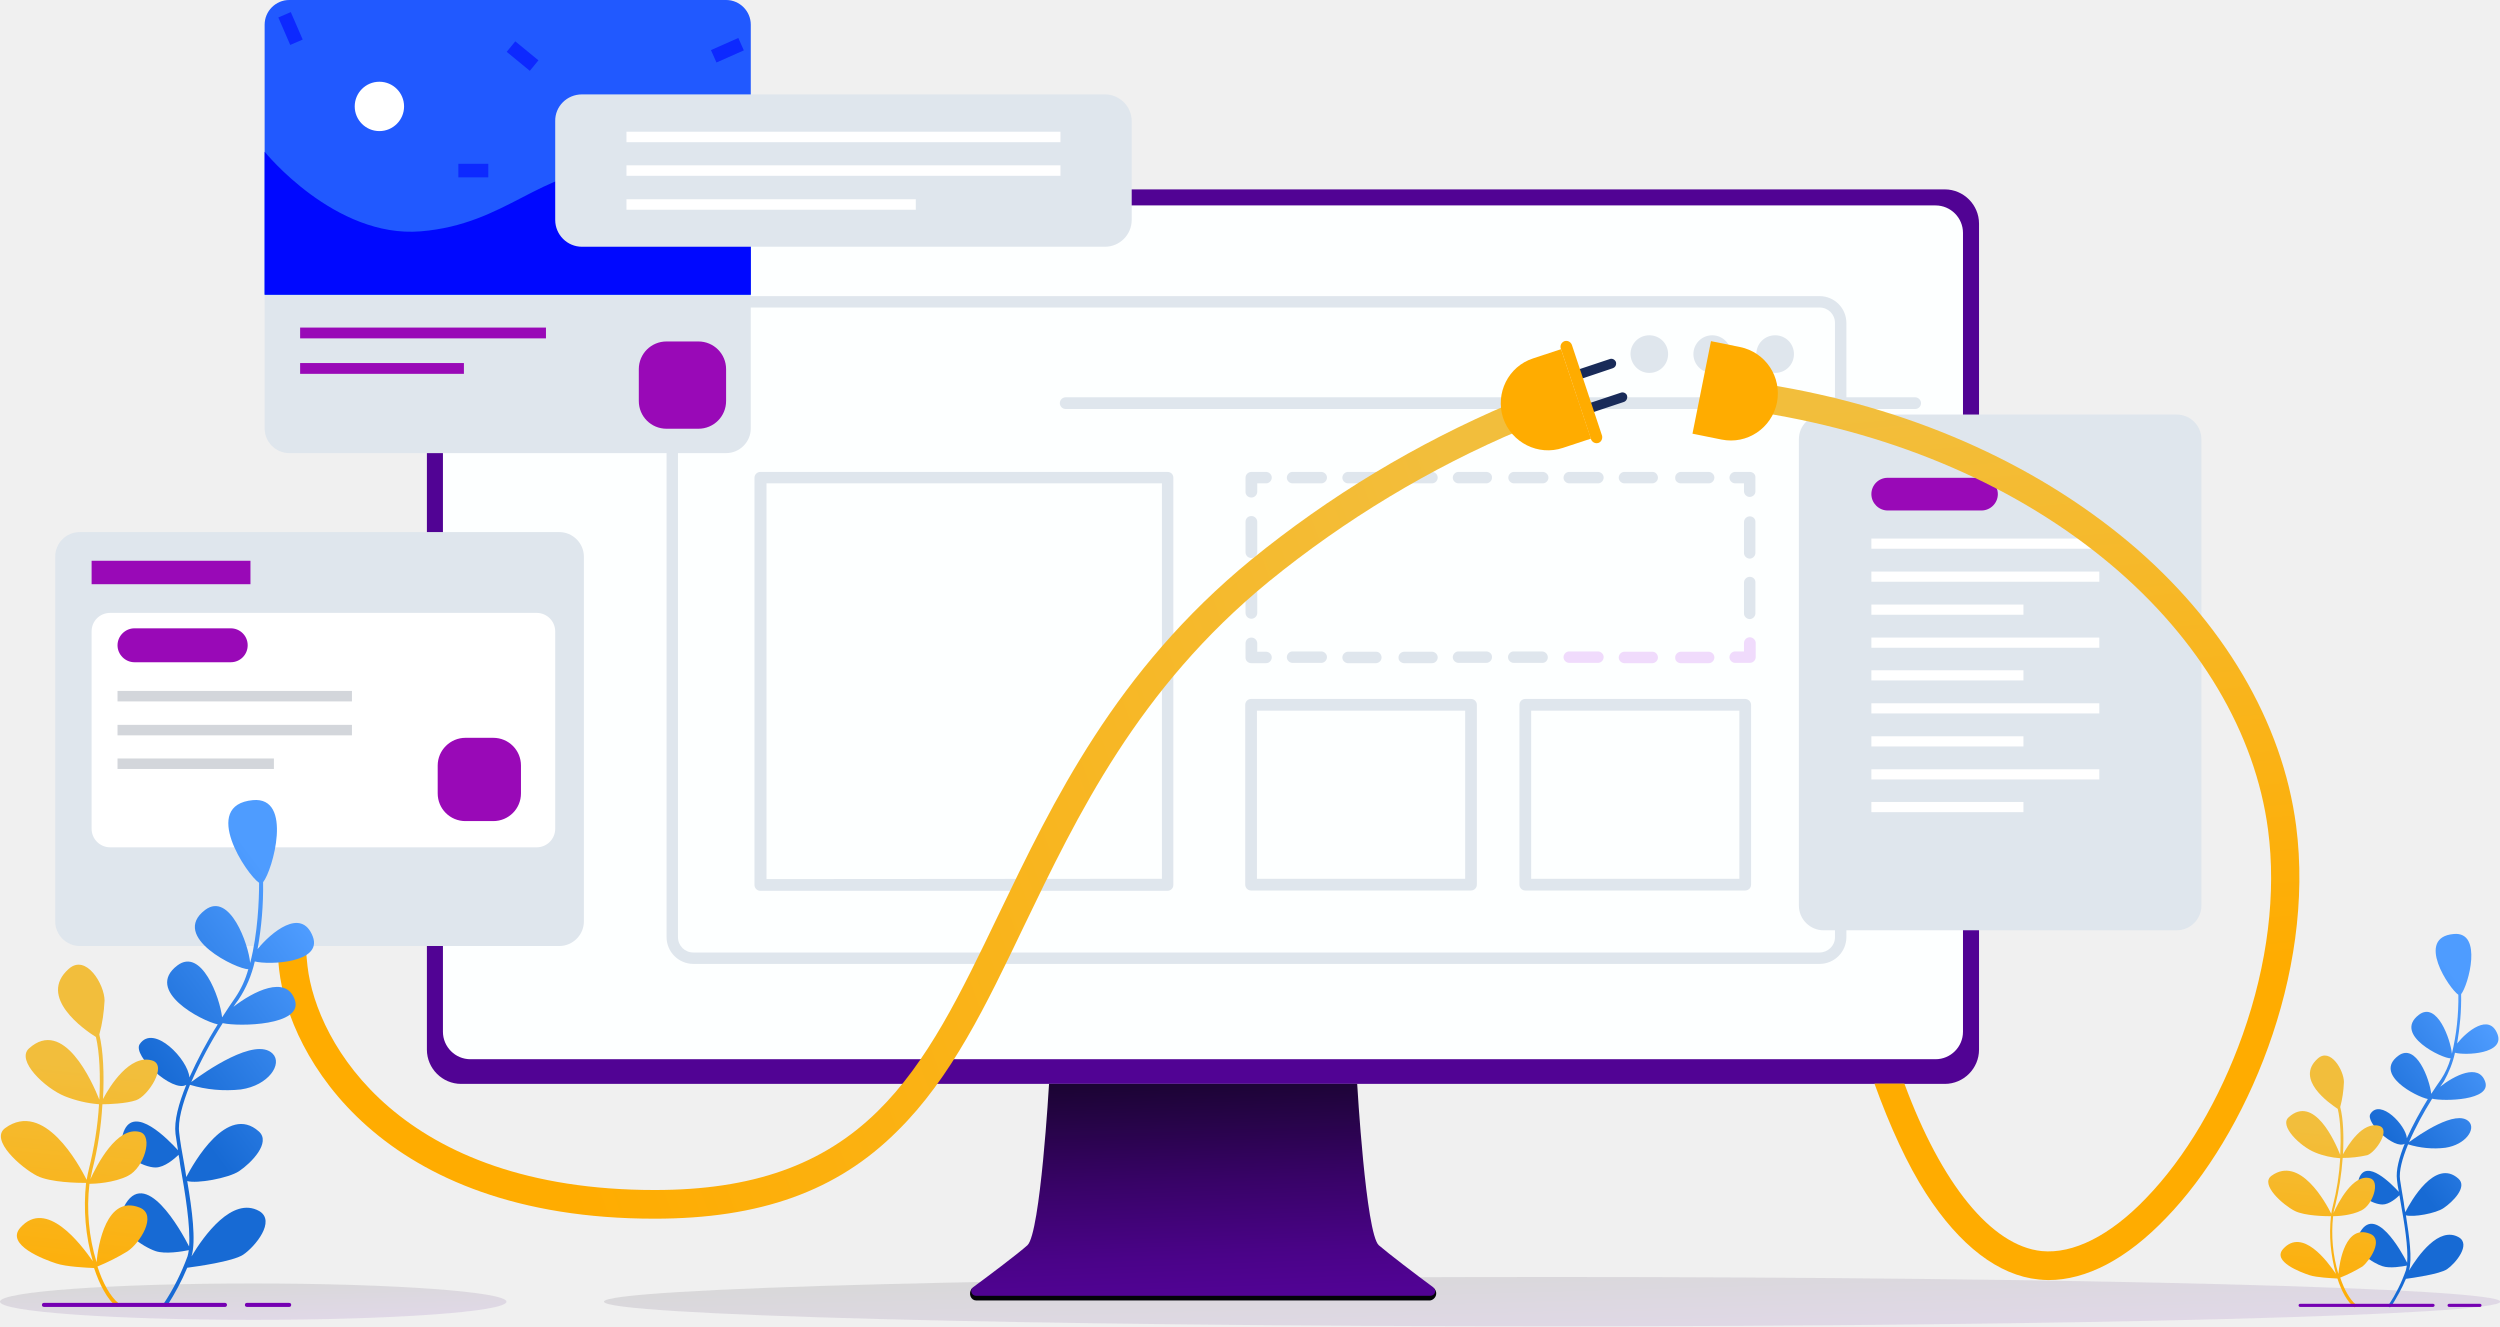
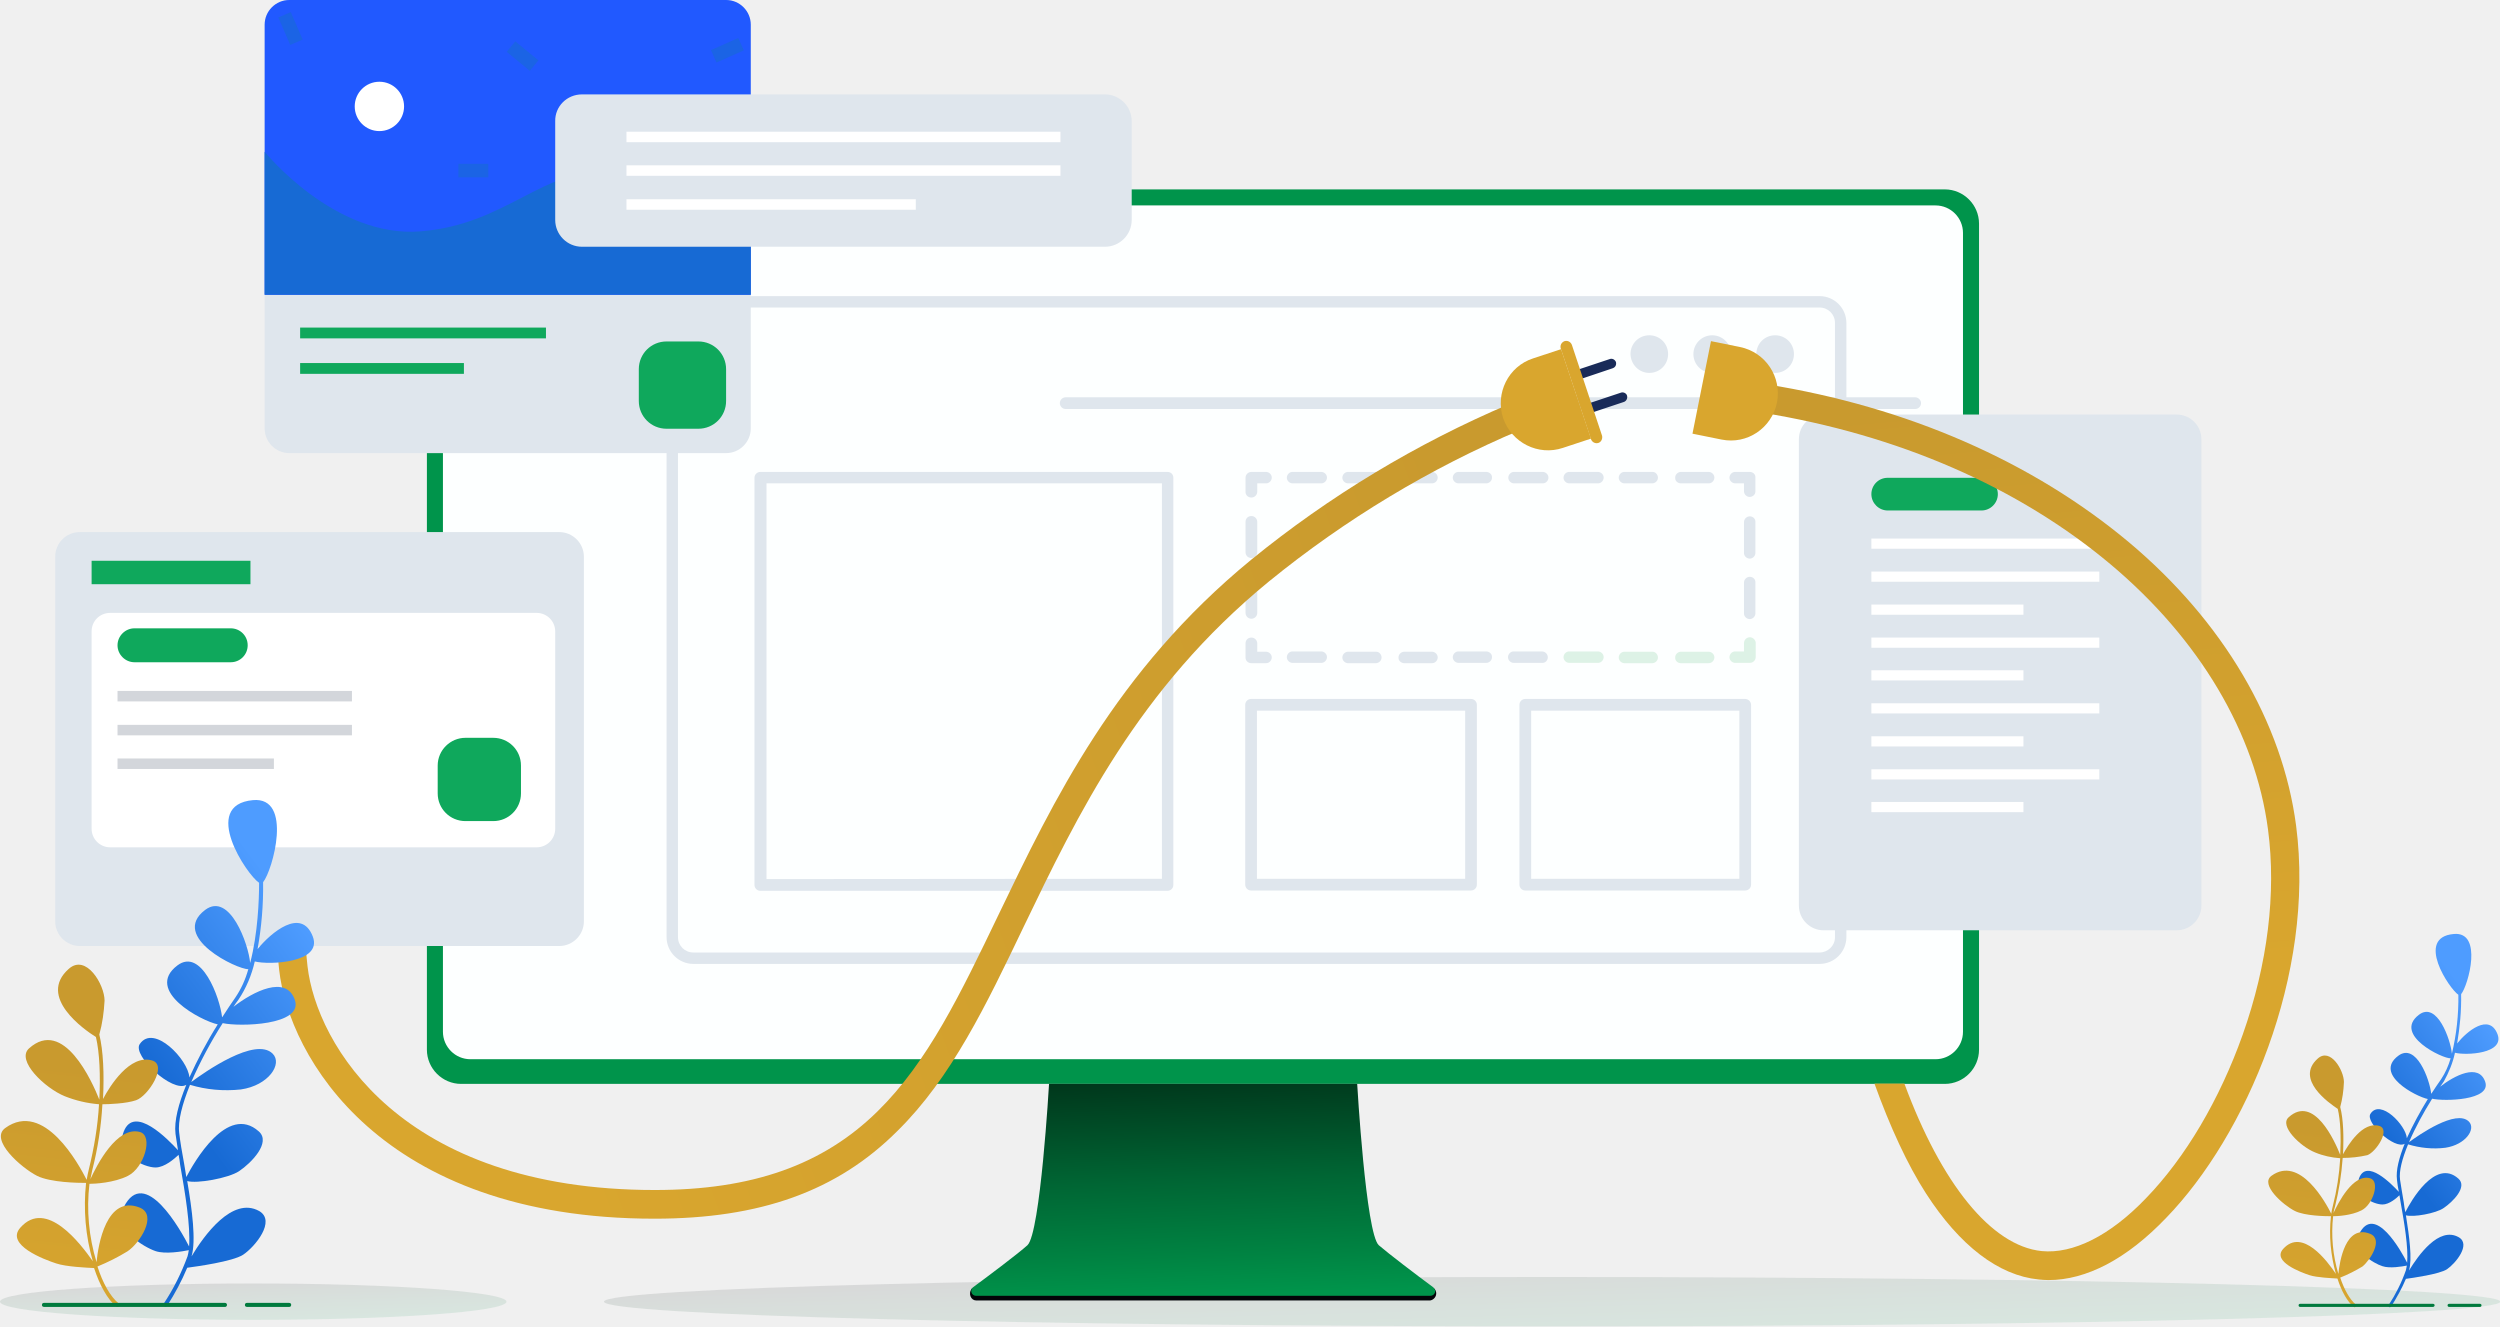
<svg xmlns="http://www.w3.org/2000/svg" version="1.1" id="Layer_1" x="0px" y="0px" viewBox="0 0 810.5 430" style="enable-background:new 0 0 810.5 430;" xml:space="preserve">
  <style type="text/css">
	.st0{opacity:0.1;fill:url(#SVGID_1_);enable-background:new    ;}
	.st1{opacity:0.1;fill:url(#SVGID_00000126283443222731261210000014258192076474234783_);enable-background:new    ;}
	.st2{fill:#030408;}
- 	.st3{fill:#510394;}
+ 	.st3{fill:#00944B;}
	.st4{fill:#FDFFFF;}
	.st5{fill:url(#SVGID_00000091003462529183549920000001775432362837747643_);}
	.st6{fill:#DFE6ED;}
- 	.st7{fill:#F0DBFC;}
+ 	.st7{fill:#DDF2E6;}
	.st8{fill:#FFFFFF;}
- 	.st9{fill:#9909B7;}
+ 	.st9{fill:#0FA85C;}
	.st10{fill:#2159FF;}
- 	.st11{fill:#0008FF;}
- 	.st12{opacity:0.6;fill:#0008FF;enable-background:new    ;}
+ 	.st11{fill:#176AD4;}
+ 	.st12{opacity:0.6;fill:#176AD4;enable-background:new    ;}
	.st13{fill:url(#SVGID_00000000202967047839029460000004884075401833840001_);}
	.st14{fill:url(#SVGID_00000017486197342735595480000007669550496218031264_);}
	.st15{fill:#192B59;}
- 	.st16{fill:#FFAC00;}
+ 	.st16{fill:#D9A62E;}
	.st17{fill:#D3D6DB;}
	.st18{fill:url(#SVGID_00000032613845991773707410000001856997477844258437_);}
	.st19{fill:url(#SVGID_00000126297962799302993640000004371580505426189485_);}
- 	.st20{fill:#7500B2;}
+ 	.st20{fill:#007A3D;}
	.st21{fill:url(#SVGID_00000156570831013304245460000014341615099418053310_);}
	.st22{fill:url(#SVGID_00000085940713590642658230000018351519421827783869_);}
</style>
  <linearGradient id="SVGID_1_" gradientUnits="userSpaceOnUse" x1="503.552" y1="-5.06" x2="502.702" y2="24.77" gradientTransform="matrix(1 0 0 -1 0 430)">
-     <stop offset="0" style="stop-color:#510394" />
-     <stop offset="0.12" style="stop-color:#4A0388" />
-     <stop offset="0.34" style="stop-color:#380367" />
-     <stop offset="0.63" style="stop-color:#1B0433" />
+     <stop offset="0" style="stop-color:#00944B" />
+     <stop offset="0.12" style="stop-color:#008342" />
+     <stop offset="0.34" style="stop-color:#006634" />
+     <stop offset="0.63" style="stop-color:#00381C" />
    <stop offset="0.85" style="stop-color:#030408" />
  </linearGradient>
  <ellipse class="st0" cx="503.2" cy="422" rx="307.4" ry="8" />
  <linearGradient id="SVGID_00000057147126509977554970000006692517706027578812_" gradientUnits="userSpaceOnUse" x1="82.311" y1="1.02" x2="81.851" y2="16.96" gradientTransform="matrix(1 0 0 -1 0 430)">
-     <stop offset="0" style="stop-color:#510394" />
-     <stop offset="0.12" style="stop-color:#4A0388" />
-     <stop offset="0.34" style="stop-color:#380367" />
-     <stop offset="0.63" style="stop-color:#1B0433" />
+     <stop offset="0" style="stop-color:#00944B" />
+     <stop offset="0.12" style="stop-color:#008342" />
+     <stop offset="0.34" style="stop-color:#006634" />
+     <stop offset="0.63" style="stop-color:#00381C" />
    <stop offset="0.85" style="stop-color:#030408" />
  </linearGradient>
  <path style="opacity:0.1;fill:url(#SVGID_00000057147126509977554970000006692517706027578812_);enable-background:new    ;" d="  M164.2,422c0,3.3-36.8,5.9-82.1,5.9S0,425.3,0,422s36.8-5.9,82.1-5.9S164.2,418.8,164.2,422z" />
  <path class="st2" d="M464.9,417.7H315.1c-1.4,1.8-0.2,3.9,1.3,3.9h147.3c1.2-0.2,2.1-1.4,1.9-2.6C465.5,418.5,465.3,418,464.9,417.7  z" />
  <path class="st3" d="M149.5,61.4h481c6.1,0,11.1,5,11.1,11.1v267.8c0,6.1-5,11.1-11.1,11.1h-481c-6.1,0-11.1-5-11.1-11.1V72.5  C138.4,66.4,143.4,61.4,149.5,61.4z" />
  <path class="st4" d="M152.5,66.6h475c4.9,0,8.9,4,8.9,8.9v259c0,4.9-4,8.9-8.9,8.9h-475c-4.9,0-8.9-4-8.9-8.9v-259  C143.6,70.6,147.6,66.6,152.5,66.6z" />
  <linearGradient id="SVGID_00000129171658181426808730000005247188210157649323_" gradientUnits="userSpaceOnUse" x1="390.081" y1="9.84" x2="386.761" y2="102.99" gradientTransform="matrix(1 0 0 -1 0 430)">
-     <stop offset="0" style="stop-color:#510394" />
-     <stop offset="0.14" style="stop-color:#4A0388" />
-     <stop offset="0.4" style="stop-color:#380367" />
-     <stop offset="0.75" style="stop-color:#1B0433" />
+     <stop offset="0" style="stop-color:#00944B" />
+     <stop offset="0.14" style="stop-color:#008342" />
+     <stop offset="0.4" style="stop-color:#006634" />
+     <stop offset="0.75" style="stop-color:#00381C" />
    <stop offset="1" style="stop-color:#030408" />
  </linearGradient>
  <path style="fill:url(#SVGID_00000129171658181426808730000005247188210157649323_);" d="M464.6,417.3c-5.3-3.9-14.6-11-17.6-13.6  c-4.2-3.8-7-52.3-7-52.3h-99.9c0,0-2.8,48.4-7,52.3c-3,2.7-12.3,9.7-17.6,13.6c-0.7,0.5-0.8,1.5-0.3,2.2c0.3,0.4,0.8,0.6,1.2,0.6  h147.3c0.9,0,1.6-0.7,1.6-1.6C465.2,418.1,465,417.6,464.6,417.3z" />
  <path class="st6" d="M620.9,128.8h-22.3v-24.1c0-4.8-3.9-8.7-8.7-8.7H224.8c-4.8,0-8.7,3.9-8.7,8.7v199.1c0,4.8,3.9,8.7,8.7,8.7  h365.1c4.8,0,8.7-3.9,8.7-8.7V132.6h22.3c1,0,1.9-0.8,1.9-1.9C622.8,129.7,621.9,128.8,620.9,128.8L620.9,128.8z M589.9,308.8H224.8  c-2.8,0-5-2.2-5-5V104.7c0-2.8,2.2-5,5-5h365.1c2.8,0,5,2.2,5,5v24.1H345.5c-1,0-1.9,0.8-1.9,1.9c0,1,0.8,1.9,1.9,1.9h249.4v171.3  C594.9,306.6,592.6,308.8,589.9,308.8L589.9,308.8z" />
  <path class="st6" d="M534.7,120.9c3.4,0,6.1-2.7,6.1-6.1c0-3.4-2.7-6.1-6.1-6.1c-3.4,0-6.1,2.7-6.1,6.1c0,0,0,0,0,0  C528.7,118.2,531.4,120.9,534.7,120.9z" />
  <circle class="st6" cx="555.1" cy="114.8" r="6.1" />
  <path class="st6" d="M575.5,120.9c3.4,0,6.1-2.7,6.1-6.1c0-3.4-2.7-6.1-6.1-6.1c-3.4,0-6.1,2.7-6.1,6.1c0,0,0,0,0,0  C569.5,118.2,572.2,120.9,575.5,120.9z" />
  <path class="st6" d="M378.5,153h-132c-1,0-1.9,0.8-1.9,1.9v132c0,1,0.8,1.9,1.9,1.9h132c1,0,1.9-0.8,1.9-1.9v-132  C380.4,153.8,379.6,153,378.5,153z M248.5,285V156.7h128.2v128.2L248.5,285z" />
  <path class="st7" d="M567.3,206.6c-1,0-1.9,0.8-1.9,1.9v2.7h-2.7c-1-0.1-1.9,0.7-2,1.7s0.7,1.9,1.7,2c0.1,0,0.2,0,0.3,0h4.6  c1,0,1.9-0.8,1.9-1.9v-4.6C569.2,207.5,568.3,206.6,567.3,206.6L567.3,206.6z" />
  <path class="st7" d="M544.8,215h9c1,0.1,1.9-0.7,2-1.7s-0.7-1.9-1.7-2c-0.1,0-0.2,0-0.3,0h-9c-1,0.1-1.8,1-1.7,2  C543.1,214.2,543.8,214.9,544.8,215z" />
  <path class="st7" d="M517.9,211.2h-9c-1-0.1-1.9,0.7-2,1.7s0.7,1.9,1.7,2c0.1,0,0.2,0,0.3,0h9c1,0.1,1.9-0.7,2-1.7s-0.7-1.9-1.7-2  C518.1,211.2,518,211.2,517.9,211.2z" />
  <path class="st7" d="M526.8,215h9c1-0.1,1.8-1,1.7-2c-0.1-0.9-0.8-1.7-1.7-1.7h-9c-1-0.1-1.9,0.7-2,1.7s0.7,1.9,1.7,2  C526.7,215,526.8,215,526.8,215z" />
  <path class="st6" d="M455.1,215h9c1,0.1,1.9-0.7,2-1.7s-0.7-1.9-1.7-2c-0.1,0-0.2,0-0.3,0h-9c-1,0.1-1.8,1-1.7,2  C453.4,214.2,454.2,214.9,455.1,215z" />
  <path class="st6" d="M482,211.2h-9c-1-0.1-1.9,0.7-2,1.7s0.7,1.9,1.7,2c0.1,0,0.2,0,0.3,0h9c1-0.1,1.8-1,1.7-2  C483.7,212,482.9,211.3,482,211.2z" />
  <path class="st6" d="M501.8,213.1c0-1-0.8-1.9-1.9-1.9l0,0h-9c-1-0.1-1.9,0.7-2,1.7s0.7,1.9,1.7,2c0.1,0,0.2,0,0.3,0h9  C501,215,501.8,214.1,501.8,213.1z" />
  <path class="st6" d="M437.2,215h9c1-0.1,1.8-1,1.7-2c-0.1-0.9-0.8-1.7-1.7-1.7h-9c-1-0.1-1.9,0.7-2,1.7s0.7,1.9,1.7,2  C437,215,437.1,215,437.2,215z" />
  <path class="st6" d="M428.2,211.2h-9c-1-0.1-1.9,0.7-2,1.7s0.7,1.9,1.7,2c0.1,0,0.2,0,0.3,0h9c1,0.1,1.9-0.7,2-1.7s-0.7-1.9-1.7-2  C428.4,211.2,428.3,211.2,428.2,211.2z" />
  <path class="st6" d="M405.7,215h4.6c1,0.1,1.9-0.7,2-1.7s-0.7-1.9-1.7-2c-0.1,0-0.2,0-0.3,0h-2.7v-2.7c0-1-0.8-1.9-1.9-1.9  s-1.9,0.8-1.9,1.9v4.6C403.8,214.2,404.6,215,405.7,215z" />
  <path class="st6" d="M405.7,180.9c1,0,1.9-0.8,1.9-1.9c0,0,0,0,0,0v-9.8c0-1-0.8-1.9-1.9-1.9s-1.9,0.8-1.9,1.9l0,0v9.8  C403.8,180.1,404.6,180.9,405.7,180.9L405.7,180.9z" />
  <path class="st6" d="M405.7,200.6c1,0,1.9-0.8,1.9-1.9c0,0,0,0,0,0v-9.8c0-1-0.8-1.9-1.9-1.9s-1.9,0.8-1.9,1.9v9.8  C403.8,199.7,404.6,200.6,405.7,200.6L405.7,200.6z" />
  <path class="st6" d="M405.7,161.3c1,0,1.9-0.8,1.9-1.9v-2.7h2.7c1,0.1,1.9-0.7,2-1.7s-0.7-1.9-1.7-2c-0.1,0-0.2,0-0.3,0h-4.6  c-1,0-1.9,0.8-1.9,1.9v4.6C403.8,160.5,404.6,161.3,405.7,161.3z" />
  <path class="st6" d="M437.2,156.7h9c1-0.1,1.8-1,1.7-2c-0.1-0.9-0.8-1.7-1.7-1.7h-9c-1-0.1-1.9,0.7-2,1.7s0.7,1.9,1.7,2  C437,156.7,437.1,156.7,437.2,156.7z" />
  <path class="st6" d="M419.2,156.7h9c1,0.1,1.9-0.7,2-1.7s-0.7-1.9-1.7-2c-0.1,0-0.2,0-0.3,0h-9c-1-0.1-1.9,0.7-2,1.7s0.7,1.9,1.7,2  C419,156.7,419.1,156.7,419.2,156.7z" />
  <path class="st6" d="M544.8,156.7h9c1,0.1,1.9-0.7,2-1.7s-0.7-1.9-1.7-2c-0.1,0-0.2,0-0.3,0h-9c-1,0.1-1.8,1-1.7,2  C543.1,155.9,543.8,156.6,544.8,156.7z" />
  <path class="st6" d="M508.9,156.7h9c1,0.1,1.9-0.7,2-1.7s-0.7-1.9-1.7-2c-0.1,0-0.2,0-0.3,0h-9c-1-0.1-1.9,0.7-2,1.7s0.7,1.9,1.7,2  C508.7,156.7,508.8,156.7,508.9,156.7L508.9,156.7z" />
  <path class="st6" d="M491,156.7h9c1,0.1,1.9-0.7,2-1.7s-0.7-1.9-1.7-2c-0.1,0-0.2,0-0.3,0h-9c-1-0.1-1.9,0.7-2,1.7s0.7,1.9,1.7,2  C490.8,156.7,490.9,156.7,491,156.7z" />
  <path class="st6" d="M526.8,156.7h9c1-0.1,1.8-1,1.7-2c-0.1-0.9-0.8-1.7-1.7-1.7h-9c-1-0.1-1.9,0.7-2,1.7s0.7,1.9,1.7,2  C526.7,156.7,526.8,156.7,526.8,156.7z" />
  <path class="st6" d="M455.1,156.7h9c1,0.1,1.9-0.7,2-1.7s-0.7-1.9-1.7-2c-0.1,0-0.2,0-0.3,0h-9c-1,0.1-1.8,1-1.7,2  C453.4,155.9,454.2,156.6,455.1,156.7z" />
  <path class="st6" d="M482,153h-9c-1-0.1-1.9,0.7-2,1.7s0.7,1.9,1.7,2c0.1,0,0.2,0,0.3,0h9c1-0.1,1.8-1,1.7-2  C483.7,153.8,482.9,153.1,482,153z" />
  <path class="st6" d="M567.3,153h-4.6c-1-0.1-1.9,0.7-2,1.7s0.7,1.9,1.7,2c0.1,0,0.2,0,0.3,0h2.7v2.7c0.1,1,1,1.8,2,1.7  c0.9-0.1,1.7-0.8,1.7-1.7v-4.6C569.2,153.8,568.3,153,567.3,153z" />
  <path class="st6" d="M567.3,187c-1,0-1.9,0.8-1.9,1.9v9.8c-0.1,1,0.7,1.9,1.7,2c1,0.1,1.9-0.7,2-1.7c0-0.1,0-0.2,0-0.3v-9.8  C569.2,187.8,568.3,187,567.3,187L567.3,187z" />
  <path class="st6" d="M567.3,167.4c-1,0-1.9,0.8-1.9,1.9v9.8c-0.1,1,0.7,1.9,1.7,2c1,0.1,1.9-0.7,2-1.7c0-0.1,0-0.2,0-0.3v-9.8  C569.2,168.2,568.3,167.4,567.3,167.4z" />
  <path class="st6" d="M476.9,226.6h-71.3c-1,0-1.9,0.8-1.9,1.9c0,0,0,0,0,0v58.3c0,1,0.8,1.9,1.9,1.9h71.3c1,0,1.9-0.8,1.9-1.9v-58.3  C478.8,227.5,478,226.6,476.9,226.6z M407.5,284.9v-54.5h67.5v54.5H407.5z" />
  <path class="st6" d="M565.8,226.6h-71.3c-1,0-1.9,0.8-1.9,1.9c0,0,0,0,0,0v58.3c0,1,0.8,1.9,1.9,1.9h71.3c1,0,1.9-0.8,1.9-1.9v-58.3  C567.7,227.5,566.8,226.6,565.8,226.6z M496.4,284.9v-54.5h67.5v54.5H496.4z" />
  <path class="st6" d="M591.2,134.4h114.5c4.4,0,8,3.6,8,8v151.2c0,4.4-3.6,8-8,8H591.2c-4.4,0-8-3.6-8-8V142.4  C583.2,138,586.7,134.4,591.2,134.4z" />
  <rect x="606.7" y="174.6" class="st8" width="73.9" height="3.3" />
  <rect x="606.7" y="185.3" class="st8" width="73.9" height="3.3" />
  <rect x="606.7" y="196" class="st8" width="49.3" height="3.3" />
  <rect x="606.7" y="206.7" class="st8" width="73.9" height="3.3" />
  <rect x="606.7" y="217.3" class="st8" width="49.3" height="3.3" />
  <rect x="606.7" y="228" class="st8" width="73.9" height="3.3" />
  <rect x="606.7" y="238.7" class="st8" width="49.3" height="3.3" />
  <rect x="606.7" y="249.4" class="st8" width="73.9" height="3.3" />
  <rect x="606.7" y="260" class="st8" width="49.3" height="3.3" />
  <path class="st9" d="M612,154.9h30.4c2.9,0,5.3,2.4,5.3,5.3v0c0,2.9-2.4,5.3-5.3,5.3H612c-2.9,0-5.3-2.4-5.3-5.3v0  C606.7,157.3,609,154.9,612,154.9z" />
  <path class="st6" d="M93.8,0h141.6c4.4,0,8,3.6,8,8v130.9c0,4.4-3.6,8-8,8H93.8c-4.4,0-8-3.6-8-8V8C85.8,3.6,89.4,0,93.8,0z" />
  <rect x="97.3" y="106.2" class="st9" width="79.7" height="3.5" />
  <rect x="97.3" y="117.7" class="st9" width="53.1" height="3.5" />
  <path class="st9" d="M216.1,110.7h10.3c5,0,9,4,9,9V130c0,5-4,9-9,9h-10.3c-5,0-9-4-9-9v-10.3C207.1,114.7,211.1,110.7,216.1,110.7z  " />
  <path class="st10" d="M93.8,0h141.6c4.4,0,8,3.6,8,8v87.6l0,0H85.8l0,0V8C85.8,3.6,89.4,0,93.8,0z" />
  <path class="st11" d="M85.8,49.2c0,0,22.7,28.1,50.6,25.8s38.8-20.2,62.7-20.2c31,0,44.3,9.5,44.3,9.5v31.2H85.8V49.2z" />
  <circle class="st8" cx="123" cy="34.5" r="8" />
  <rect x="148.6" y="53.1" class="st12" width="9.7" height="4.4" />
  <rect x="167.2" y="13.3" transform="matrix(0.6347 -0.7727 0.7727 0.6347 47.87 137.557)" class="st12" width="4.4" height="9.7" />
  <rect x="231" y="14.1" transform="matrix(0.9141 -0.4055 0.4055 0.9141 13.6215 97.0226)" class="st12" width="9.7" height="4.4" />
  <rect x="92" y="4.4" transform="matrix(0.9175 -0.3978 0.3978 0.9175 4.0747 38.2306)" class="st12" width="4.4" height="9.7" />
  <path class="st6" d="M188.7,30.6h169.5c4.8,0,8.7,3.9,8.7,8.7v32c0,4.8-3.9,8.7-8.7,8.7H188.7c-4.8,0-8.7-3.9-8.7-8.7v-32  C179.9,34.5,183.8,30.6,188.7,30.6z" />
  <rect x="203.1" y="42.7" class="st8" width="140.7" height="3.4" />
  <rect x="203.1" y="53.6" class="st8" width="140.7" height="3.4" />
  <rect x="203.1" y="64.6" class="st8" width="93.8" height="3.4" />
  <linearGradient id="SVGID_00000090255153264401387640000002989967435653105074_" gradientUnits="userSpaceOnUse" x1="492.51" y1="219.599" x2="163.91" y2="99.229" gradientTransform="matrix(1 0 0 -1 0 430)">
-     <stop offset="0" style="stop-color:#F2BE3C" />
-     <stop offset="1" style="stop-color:#FFAC00" />
+     <stop offset="0" style="stop-color:#C99A2E" />
+     <stop offset="1" style="stop-color:#D9A62E" />
  </linearGradient>
  <path style="fill:url(#SVGID_00000090255153264401387640000002989967435653105074_);" d="M212.2,395.1c-89,0-118.6-52.8-121.7-80.7  c-2.4-21,0.6-36.3,9.3-46.5c7.9-9.4,20.7-14.5,38.7-15.5v9.2c-15.5,0.9-25.4,4.8-31.6,12.2c-6.9,8.2-9.3,21.2-7.2,39.5  c2.9,25.1,30.1,72.5,112.6,72.5c31.6,0,54.5-8.1,72.2-25.5c16.3-16,26.9-38.1,39.2-63.7c17.8-37,37.9-79,81.9-115.1  c25.4-20.7,53.6-37.7,83.7-50.5c2.3-1,5.1,0.1,6,2.4c1,2.3-0.1,5.1-2.4,6c-29.3,12.4-56.8,29-81.5,49.1  c-42.5,34.8-62.1,75.8-79.5,111.9c-12.1,25.3-23.5,49.1-41,66.3C271.4,386.2,246.4,395.1,212.2,395.1z" />
  <linearGradient id="SVGID_00000110431430271399463770000015994547733387820698_" gradientUnits="userSpaceOnUse" x1="649.284" y1="302.559" x2="666.854" y2="110.139" gradientTransform="matrix(1 0 0 -1 0 430)">
-     <stop offset="0" style="stop-color:#F2BE3C" />
-     <stop offset="1" style="stop-color:#FFAC00" />
+     <stop offset="0" style="stop-color:#C99A2E" />
+     <stop offset="1" style="stop-color:#D9A62E" />
  </linearGradient>
  <path style="fill:url(#SVGID_00000110431430271399463770000015994547733387820698_);" d="M664.1,415c-1.1,0-2.2-0.1-3.2-0.2  c-13-1.3-25.6-11-36.5-27.9c-6-9.3-11.7-21.7-16.7-35.6h9.7c12,32.5,28.2,52.6,44.5,54.3c10.2,1,22.2-5,33.8-17.1  c12.8-13.2,23.9-32,31.4-53.1c8.1-22.9,10.9-45.9,8.2-66.4c-4.1-31.3-22.2-61.8-51-86c-29.9-25.1-69-42.1-113-49.2  c-2.5-0.3-4.3-2.6-4-5.2c0.3-2.5,2.6-4.3,5.2-4c0.1,0,0.2,0,0.3,0c45.6,7.3,86.2,25.1,117.4,51.2c30.5,25.6,49.8,58.3,54.2,91.9  c6.3,48.4-16.4,100.6-42.1,127.1C689.5,408.2,676.4,415,664.1,415z" />
  <path class="st15" d="M522.8,119.4l-9.8,3.3c-0.8,0.3-1.8-0.2-2-1l0,0c-0.3-0.8,0.2-1.7,1-2l9.9-3.3c0.8-0.3,1.7,0.2,2,1l0,0  C524.1,118.3,523.7,119.1,522.8,119.4z" />
  <path class="st15" d="M526.5,130.3l-9.9,3.3c-0.8,0.3-1.8-0.2-2-1l0,0c-0.3-0.8,0.2-1.7,1-2l9.9-3.3c0.8-0.3,1.8,0.2,2,1l0,0  C527.7,129.1,527.3,130,526.5,130.3z" />
  <path class="st16" d="M515.8,142.2l-9.1,3c-8,2.7-16.7-1.7-19.4-9.7l0,0c-2.6-8,1.7-16.7,9.7-19.3l9.1-3L515.8,142.2z" />
  <path class="st16" d="M518.2,143.6L518.2,143.6c-1,0.3-2-0.2-2.4-1.2L506,113c-0.3-1,0.2-2,1.2-2.4l0,0c1-0.3,2,0.2,2.4,1.2  c0,0,0,0,0,0l9.8,29.5C519.6,142.3,519.1,143.3,518.2,143.6z" />
  <path class="st16" d="M554.7,110.6l9.4,1.9c8.3,1.7,13.6,9.7,12,18l0,0c-1.7,8.3-9.7,13.7-18,12l-9.4-1.9L554.7,110.6z" />
  <path class="st6" d="M25.9,172.5h155.4c4.4,0,8,3.6,8,8v118.2c0,4.4-3.6,8-8,8H25.9c-4.4,0-8-3.6-8-8V180.5  C17.9,176.1,21.4,172.5,25.9,172.5z" />
  <rect x="29.7" y="181.8" class="st9" width="51.5" height="7.6" />
  <path class="st8" d="M35.7,198.7h138.3c3.3,0,6,2.7,6,6v64c0,3.3-2.7,6-6,6H35.7c-3.3,0-6-2.7-6-6v-64  C29.7,201.3,32.4,198.7,35.7,198.7z" />
  <rect x="38.1" y="224" class="st17" width="76" height="3.4" />
  <rect x="38.1" y="235" class="st17" width="76" height="3.4" />
  <rect x="38.1" y="245.9" class="st17" width="50.7" height="3.4" />
  <path class="st9" d="M150.9,239.2h9c5,0,9,4,9,9v9c0,5-4,9-9,9h-9c-5,0-9-4-9-9v-9C141.9,243.2,146,239.2,150.9,239.2z" />
  <path class="st9" d="M74.8,214.7H43.6c-3,0-5.5-2.5-5.5-5.5l0,0l0,0c0-3,2.5-5.5,5.5-5.5c0,0,0,0,0,0h31.2c3,0,5.5,2.4,5.5,5.5  c0,0,0,0,0,0l0,0C80.3,212.2,77.9,214.7,74.8,214.7C74.8,214.7,74.8,214.7,74.8,214.7z" />
  <linearGradient id="SVGID_00000117653892979941334680000011579976973174526088_" gradientUnits="userSpaceOnUse" x1="107.519" y1="118.288" x2="53.109" y2="77.478" gradientTransform="matrix(1 0 0 -1 0 430)">
    <stop offset="0" style="stop-color:#4E9CFF" />
    <stop offset="1" style="stop-color:#176AD4" />
  </linearGradient>
  <path style="fill:url(#SVGID_00000117653892979941334680000011579976973174526088_);" d="M82.6,311.7c4.6,1.2,22.1,0.5,18.8-8.1  c-3.7-9.6-13.6-1.2-17.9,4.1c1.3-7.2,1.9-14.4,1.8-21.7c3.1-3.8,9.8-27.8-3.3-26.6c-17.1,1.6-2,24.2,2,26.8c0,5.5-0.4,16.5-2.9,26  c-0.5-6-6.6-23.2-14.6-17.2c-11.6,8.8,10.6,19.4,14,19.2c-0.9,3.3-2.3,6.4-4.2,9.2c-1.3,1.8-2.7,4-4.2,6.3l-0.1,0.1  c-0.7-6.4-6.7-22.7-14.5-16.8c-10.8,8.2,7.8,18,13.1,19.1c-3.5,5.5-6.5,11.3-9.2,17.2c-0.4-5.8-11.6-17.5-16.1-10.8  c-2.5,3.7,10.7,15.9,15.1,13.2c-2.5,6.1-4,11.7-3.5,15.9c0.2,1.5,0.5,3.3,0.8,5.3c-3.1-3.4-14.2-14.9-17.6-6  c-2.8,7.3,6.5,11.6,10.3,11.6c3,0,6.2-2.9,7.5-4.1c0.2,1,0.4,2.1,0.5,3.2c1.6,9,3.4,19.9,2.9,26.5c-2.6-5.1-14.4-26.4-21.2-12.7  c-3.5,7,6.5,12.9,10.3,14.2c3.2,1.1,8.8,0.1,10.8-0.3c-0.1,0.7-0.2,1.3-0.4,2c-2,5.4-4.5,10.5-7.7,15.3c-0.2,0.3-0.1,0.7,0.2,0.9  c0.1,0.1,0.2,0.1,0.4,0.1c0.2,0,0.4-0.1,0.5-0.3c2.5-3.9,4.7-8,6.5-12.3c3-0.4,14.7-2,18.1-4.2c3.9-2.6,10.8-11,5.2-14.2  c-8.7-4.8-17.9,8-21.9,14.7c1.5-5,0.2-15-1.4-24.4c3.1,0.9,13.3-0.9,16.8-3.2c3.9-2.6,10.5-9.3,6.4-12.9  c-10.2-9.1-21.1,10.2-23.5,14.8c-0.2-1.5-0.5-2.9-0.7-4.3c-0.7-3.7-1.3-7.3-1.6-10c-0.5-3.8,1-9.4,3.5-15.6  c5.3,1.6,10.9,2.1,16.5,1.5c9-1.3,13.6-8.3,10.3-11.6c-5.6-5.6-22.1,6-26.4,9.2c2.9-6.6,6.3-13,10.2-19.1c5.3,1.2,26.2,0.8,23.4-7.5  s-13.6-2.7-19.9,2.2c0.5-0.8,1-1.5,1.6-2.3C79.8,320.4,81.6,316.1,82.6,311.7z" />
  <linearGradient id="SVGID_00000102537328034141666010000011624497918890378915_" gradientUnits="userSpaceOnUse" x1="27.719" y1="84.07" x2="19.109" y2="3.1" gradientTransform="matrix(1 0 0 -1 0 430)">
-     <stop offset="0" style="stop-color:#F2BE3C" />
-     <stop offset="1" style="stop-color:#FFAC00" />
+     <stop offset="0" style="stop-color:#C99A2E" />
+     <stop offset="1" style="stop-color:#D9A62E" />
  </linearGradient>
  <path style="fill:url(#SVGID_00000102537328034141666010000011624497918890378915_);" d="M45.3,391.5c-10.8-4.3-13.5,12.2-14,17.7  c-2.5-8.2-3.3-16.9-2.3-25.4c1.6,0,8-0.3,12.5-2.6c5.2-2.6,8.3-12.9,3.9-14.2c-7.5-2.1-14.1,10.9-16.1,15.3c0.2-1,0.4-1.9,0.6-2.9  c1.8-7,2.9-14.2,3.3-21.4c2,0,7.7-0.2,10.9-1.3c3.9-1.3,10.4-11.4,5.2-12.9c-7.2-2.1-13.7,8.3-15.9,12.5c0.4-8,0.1-15.6-1.2-20.9  c1-3.6,1.5-7.3,1.7-11c0-5.2-6-15.3-11.6-10.3c-10.3,9.1,5.1,19.8,8.8,22.1c1.2,5.1,1.5,12.6,1.1,20.3c-2.3-5.8-11.6-26.7-22.8-16.6  c-4.3,3.9,5.2,12.9,11.6,15.5c3.5,1.4,7.3,2.3,11.1,2.6c-0.4,7.1-1.6,14.2-3.3,21.1c-0.3,1.1-0.5,2.3-0.7,3.4  c-2.5-4.9-13.8-25.9-26.4-16.8c-5.2,3.8,5.2,12.9,10.3,15.5c4.4,2.2,13.4,2.3,15.9,2.3c-0.9,8.5-0.2,17.2,2.2,25.4  C26.1,403.2,15,388.5,6.6,398c-5,5.6,7.9,10.4,11.6,11.6c3.2,1.1,10.1,1.4,12.3,1.5c1.8,5.5,4.3,10.1,7.2,12.5  c0.1,0.1,0.3,0.2,0.4,0.1c0.2,0,0.4-0.1,0.5-0.2c0.2-0.3,0.2-0.7-0.1-0.9c-2.8-2.3-5.2-6.7-6.9-12c3.4-1.4,6.6-3,9.7-4.9  C45.3,403.1,51.2,393.9,45.3,391.5z" />
  <path class="st20" d="M73,423.7H14.3c-0.4,0-0.7-0.2-0.7-0.6s0.2-0.7,0.6-0.7c0.1,0,0.1,0,0.2,0H73c0.4,0,0.6,0.4,0.6,0.7  C73.5,423.5,73.3,423.7,73,423.7z" />
  <path class="st20" d="M93.6,423.7H80.1c-0.4,0-0.7-0.2-0.7-0.6c0-0.4,0.2-0.7,0.6-0.7c0.1,0,0.1,0,0.2,0h13.5c0.4,0,0.7,0.2,0.7,0.6  c0,0.4-0.2,0.7-0.6,0.7C93.7,423.7,93.7,423.7,93.6,423.7z" />
  <linearGradient id="SVGID_00000150787999462122039550000015401898916512844934_" gradientUnits="userSpaceOnUse" x1="814.178" y1="88.667" x2="774.158" y2="58.657" gradientTransform="matrix(1 0 0 -1 0 430)">
    <stop offset="0" style="stop-color:#4E9CFF" />
    <stop offset="1" style="stop-color:#176AD4" />
  </linearGradient>
  <path style="fill:url(#SVGID_00000150787999462122039550000015401898916512844934_);" d="M795.9,341.3c3.4,0.9,16.2,0.4,13.8-6  c-2.7-7-10-0.9-13.1,3c0.9-5.3,1.4-10.6,1.3-16c2.3-2.8,7.2-20.4-2.4-19.5c-12.6,1.1-1.4,17.8,1.5,19.7c0.1,6.4-0.6,12.9-2.1,19.1  c-0.4-4.5-4.8-17.1-10.7-12.6c-8.5,6.5,7.8,14.3,10.3,14.1c-0.7,2.4-1.7,4.7-3.1,6.8c-1,1.4-2,2.9-3.1,4.6l-0.1,0.1  c-0.5-4.7-4.9-16.7-10.7-12.3c-8,6,5.7,13.2,9.6,14c-2.5,4.1-4.8,8.3-6.8,12.7c-0.3-4.2-8.6-12.9-11.8-7.9  c-1.8,2.8,7.9,11.7,11.1,9.7c-1.8,4.5-2.9,8.6-2.5,11.7c0.1,1.1,0.3,2.4,0.6,3.9c-2.3-2.5-10.5-10.9-12.9-4.4  c-2,5.4,4.7,8.5,7.6,8.5c2.2,0,4.6-2.1,5.5-3c0.1,0.8,0.3,1.6,0.4,2.4c1.2,6.6,2.5,14.6,2.1,19.5c-1.9-3.8-10.6-19.4-15.6-9.3  c-2.6,5.2,4.7,9.5,7.6,10.4c2.3,0.8,6.5,0.1,7.9-0.2c-0.1,0.5-0.2,1-0.3,1.5c-1.4,4-3.3,7.8-5.6,11.3c-0.1,0.2-0.1,0.5,0.1,0.6  c0,0,0,0,0,0c0.1,0.1,0.2,0.1,0.3,0.1c0.2,0,0.3-0.1,0.4-0.2c1.8-2.9,3.5-5.9,4.8-9c2.2-0.3,10.8-1.5,13.3-3.1  c2.8-1.9,7.9-8.1,3.8-10.4c-6.4-3.6-13.1,5.9-16.1,10.8c1.1-3.7,0.1-11-1-17.9c2.3,0.7,9.8-0.6,12.3-2.4c2.8-1.9,7.8-6.8,4.7-9.5  c-7.5-6.7-15.5,7.5-17.2,10.9c-0.2-1.1-0.4-2.1-0.5-3.2c-0.5-2.8-0.9-5.4-1.2-7.3c-0.4-2.8,0.7-6.9,2.6-11.5  c3.9,1.2,8.1,1.6,12.1,1.1c6.6-1,10-6.1,7.6-8.5c-4.1-4.1-16.3,4.4-19.4,6.7c2.1-4.9,4.7-9.6,7.5-14.1c3.9,0.9,19.3,0.6,17.2-5.5  s-10-2-14.6,1.6c0.4-0.6,0.8-1.1,1.2-1.7C793.9,347.7,795.2,344.6,795.9,341.3z" />
  <linearGradient id="SVGID_00000058550461592117169310000001890389547478620572_" gradientUnits="userSpaceOnUse" x1="755.53" y1="63.469" x2="749.19" y2="3.939" gradientTransform="matrix(1 0 0 -1 0 430)">
-     <stop offset="0" style="stop-color:#F2BE3C" />
-     <stop offset="1" style="stop-color:#FFAC00" />
+     <stop offset="0" style="stop-color:#C99A2E" />
+     <stop offset="1" style="stop-color:#D9A62E" />
  </linearGradient>
  <path style="fill:url(#SVGID_00000058550461592117169310000001890389547478620572_);" d="M768.4,400c-8-3.2-9.9,9-10.3,13  c-1.8-6-2.4-12.4-1.7-18.7c1.2,0,5.9-0.2,9.2-1.9c3.8-1.9,6.1-9.5,2.8-10.4c-5.5-1.6-10.4,8-11.9,11.3c0.1-0.7,0.3-1.5,0.5-2.1  c1.3-5.2,2.1-10.4,2.5-15.8c2.7,0,5.4-0.3,8-0.9c2.8-1,7.7-8.4,3.8-9.5c-5.3-1.5-10,6.1-11.7,9.2c0.3-5.9,0.1-11.5-0.9-15.3  c0.7-2.6,1.1-5.3,1.2-8.1c0-3.8-4.4-11.3-8.5-7.6c-7.5,6.7,3.8,14.5,6.5,16.3c0.9,3.8,1.1,9.2,0.8,14.9c-1.7-4.3-8.5-19.6-16.7-12.2  c-3.2,2.8,3.8,9.5,8.5,11.4c2.6,1.1,5.4,1.7,8.2,1.9c-0.3,5.2-1.1,10.4-2.4,15.5c-0.2,0.8-0.4,1.6-0.5,2.5  c-1.8-3.6-10.2-19-19.4-12.3c-3.8,2.8,3.8,9.5,7.6,11.4c3.2,1.6,9.9,1.7,11.7,1.7c-0.7,6.3-0.1,12.6,1.6,18.7  c-2.8-4.2-10.9-15-17.1-8.1c-3.7,4.1,5.8,7.6,8.5,8.5c2.4,0.8,7.5,1,9.1,1.1c1.3,4.1,3.2,7.5,5.3,9.2c0.1,0.1,0.2,0.1,0.3,0.1  c0.1,0,0.3-0.1,0.4-0.2c0.2-0.2,0.1-0.5,0-0.6c0,0,0,0,0,0c-2-1.7-3.8-4.9-5.1-8.8c2.5-1,4.9-2.2,7.2-3.6  C768.4,408.6,772.8,401.8,768.4,400z" />
  <path class="st20" d="M788.8,423.7h-43.1c-0.3,0-0.5-0.2-0.5-0.5s0.2-0.5,0.5-0.5l0,0h43.1c0.3,0,0.5,0.2,0.5,0.5  S789,423.7,788.8,423.7z" />
  <path class="st20" d="M804,423.7h-10c-0.3,0-0.5-0.2-0.5-0.5s0.2-0.5,0.5-0.5l0,0h10c0.3,0,0.5,0.2,0.5,0.5S804.3,423.7,804,423.7z" />
</svg>
